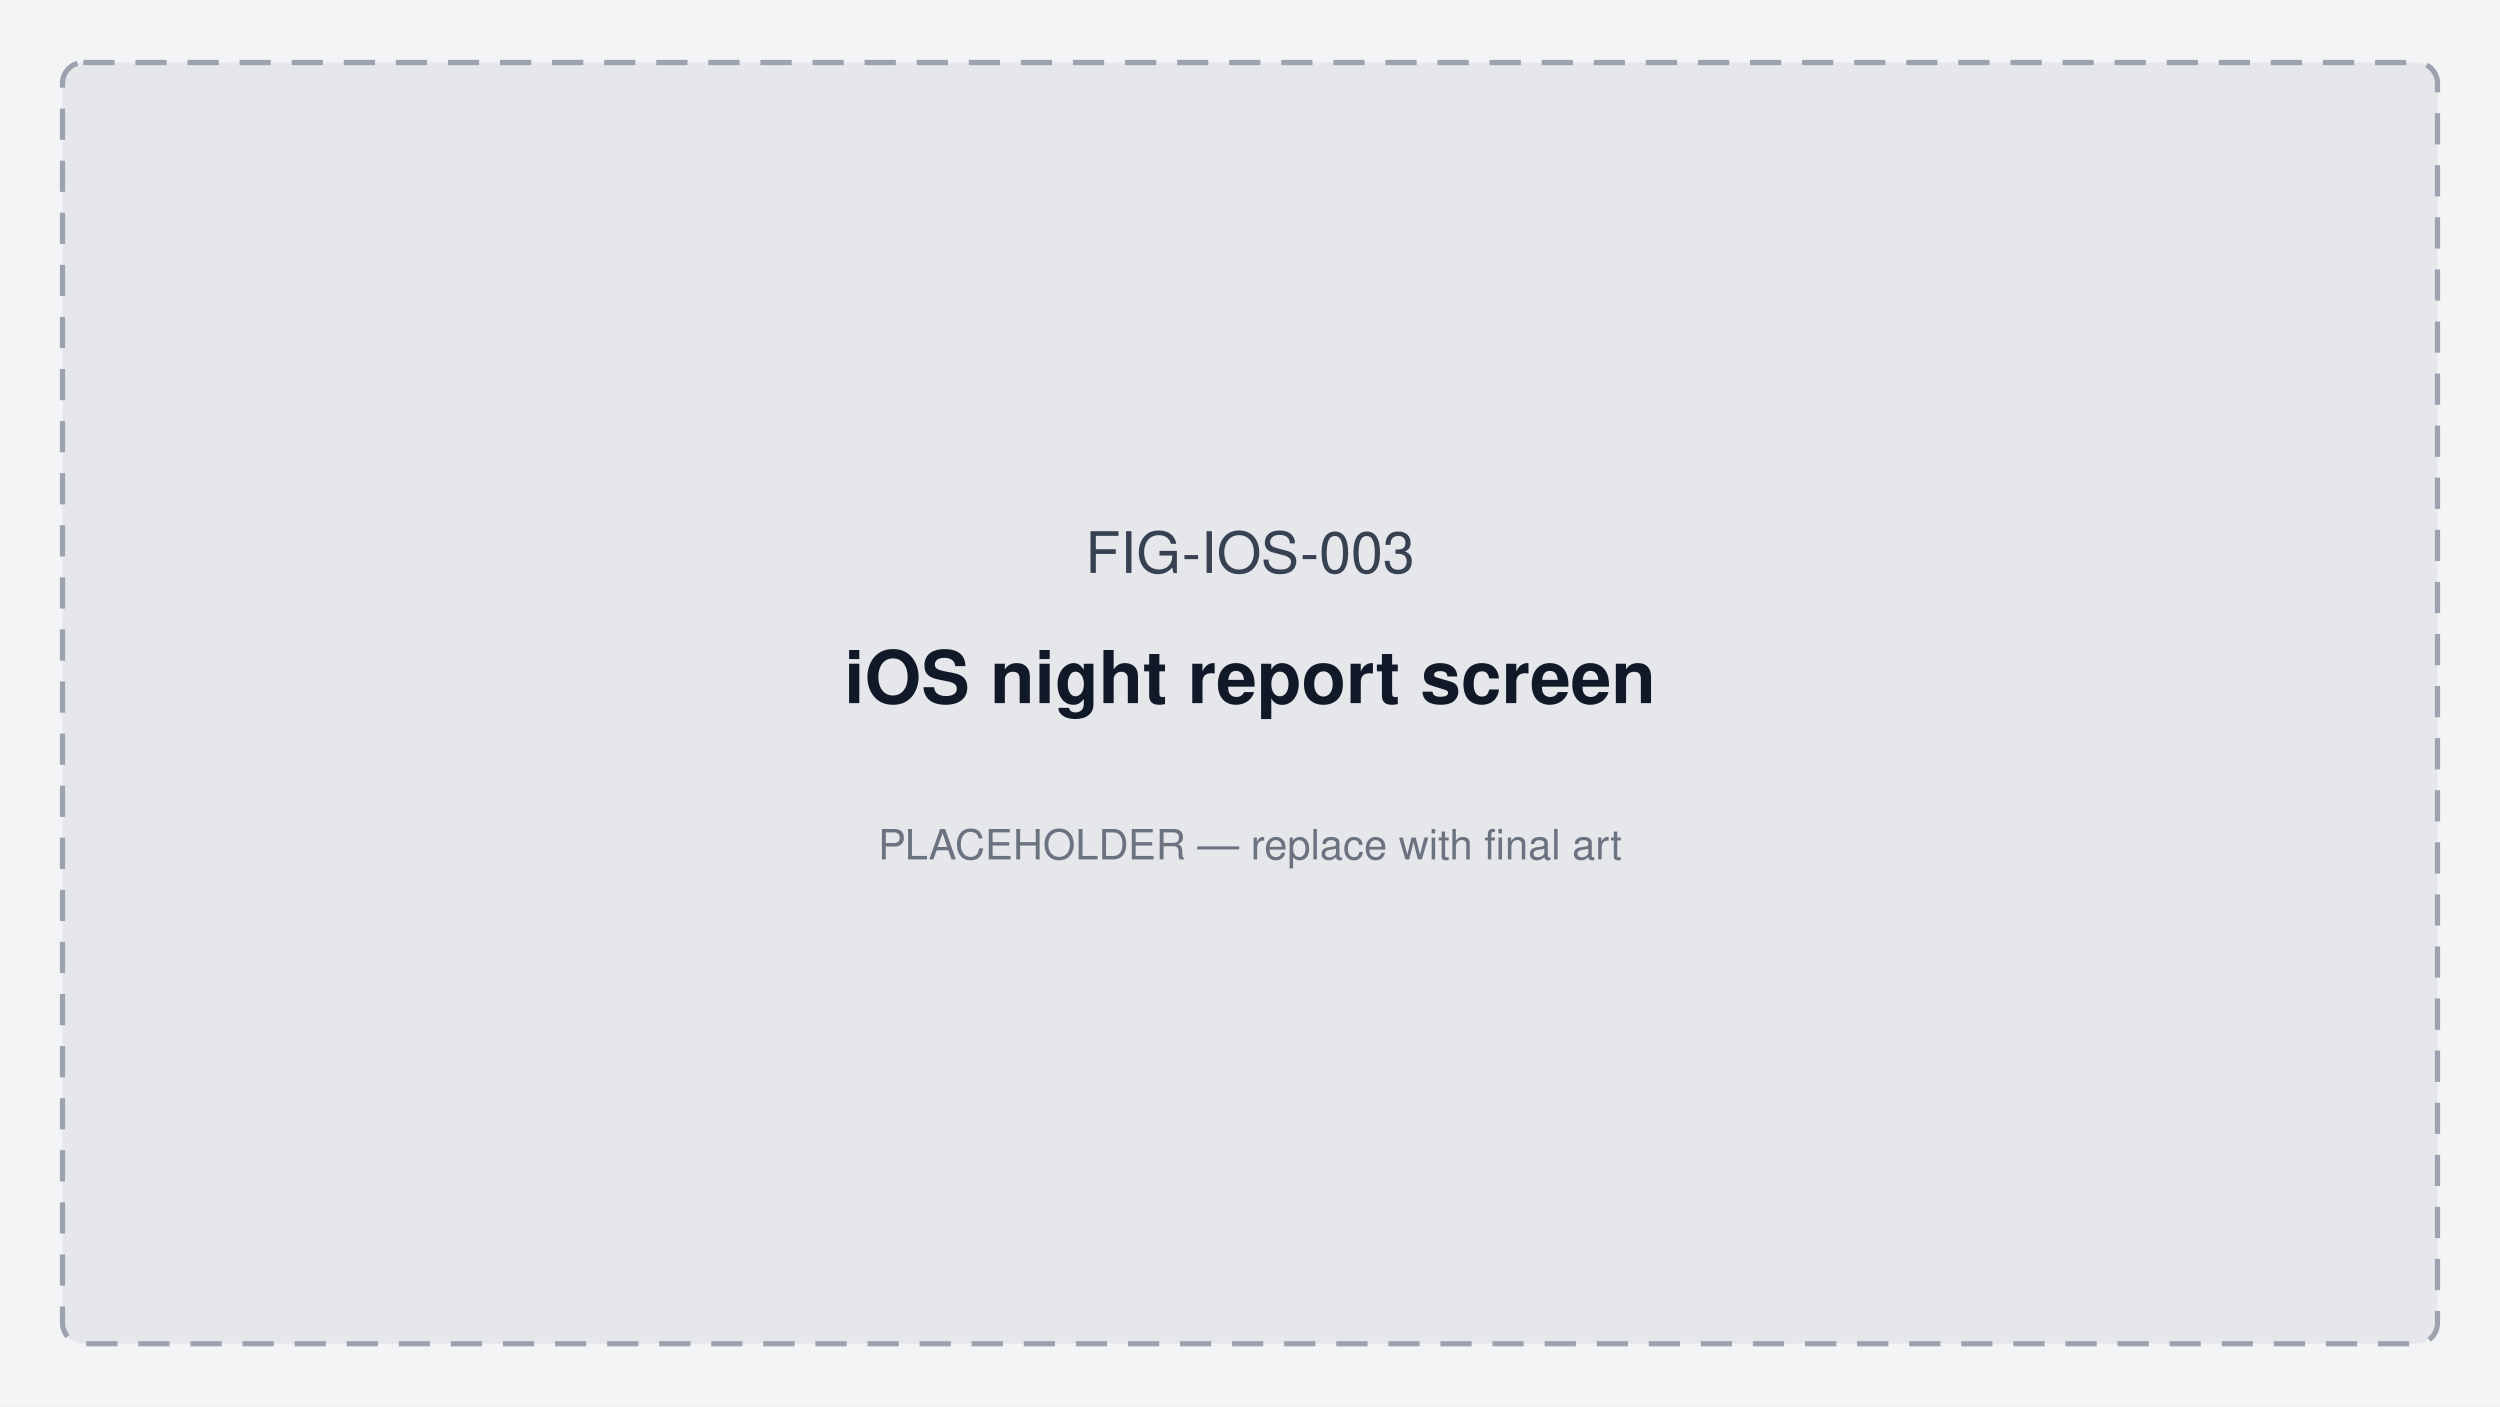
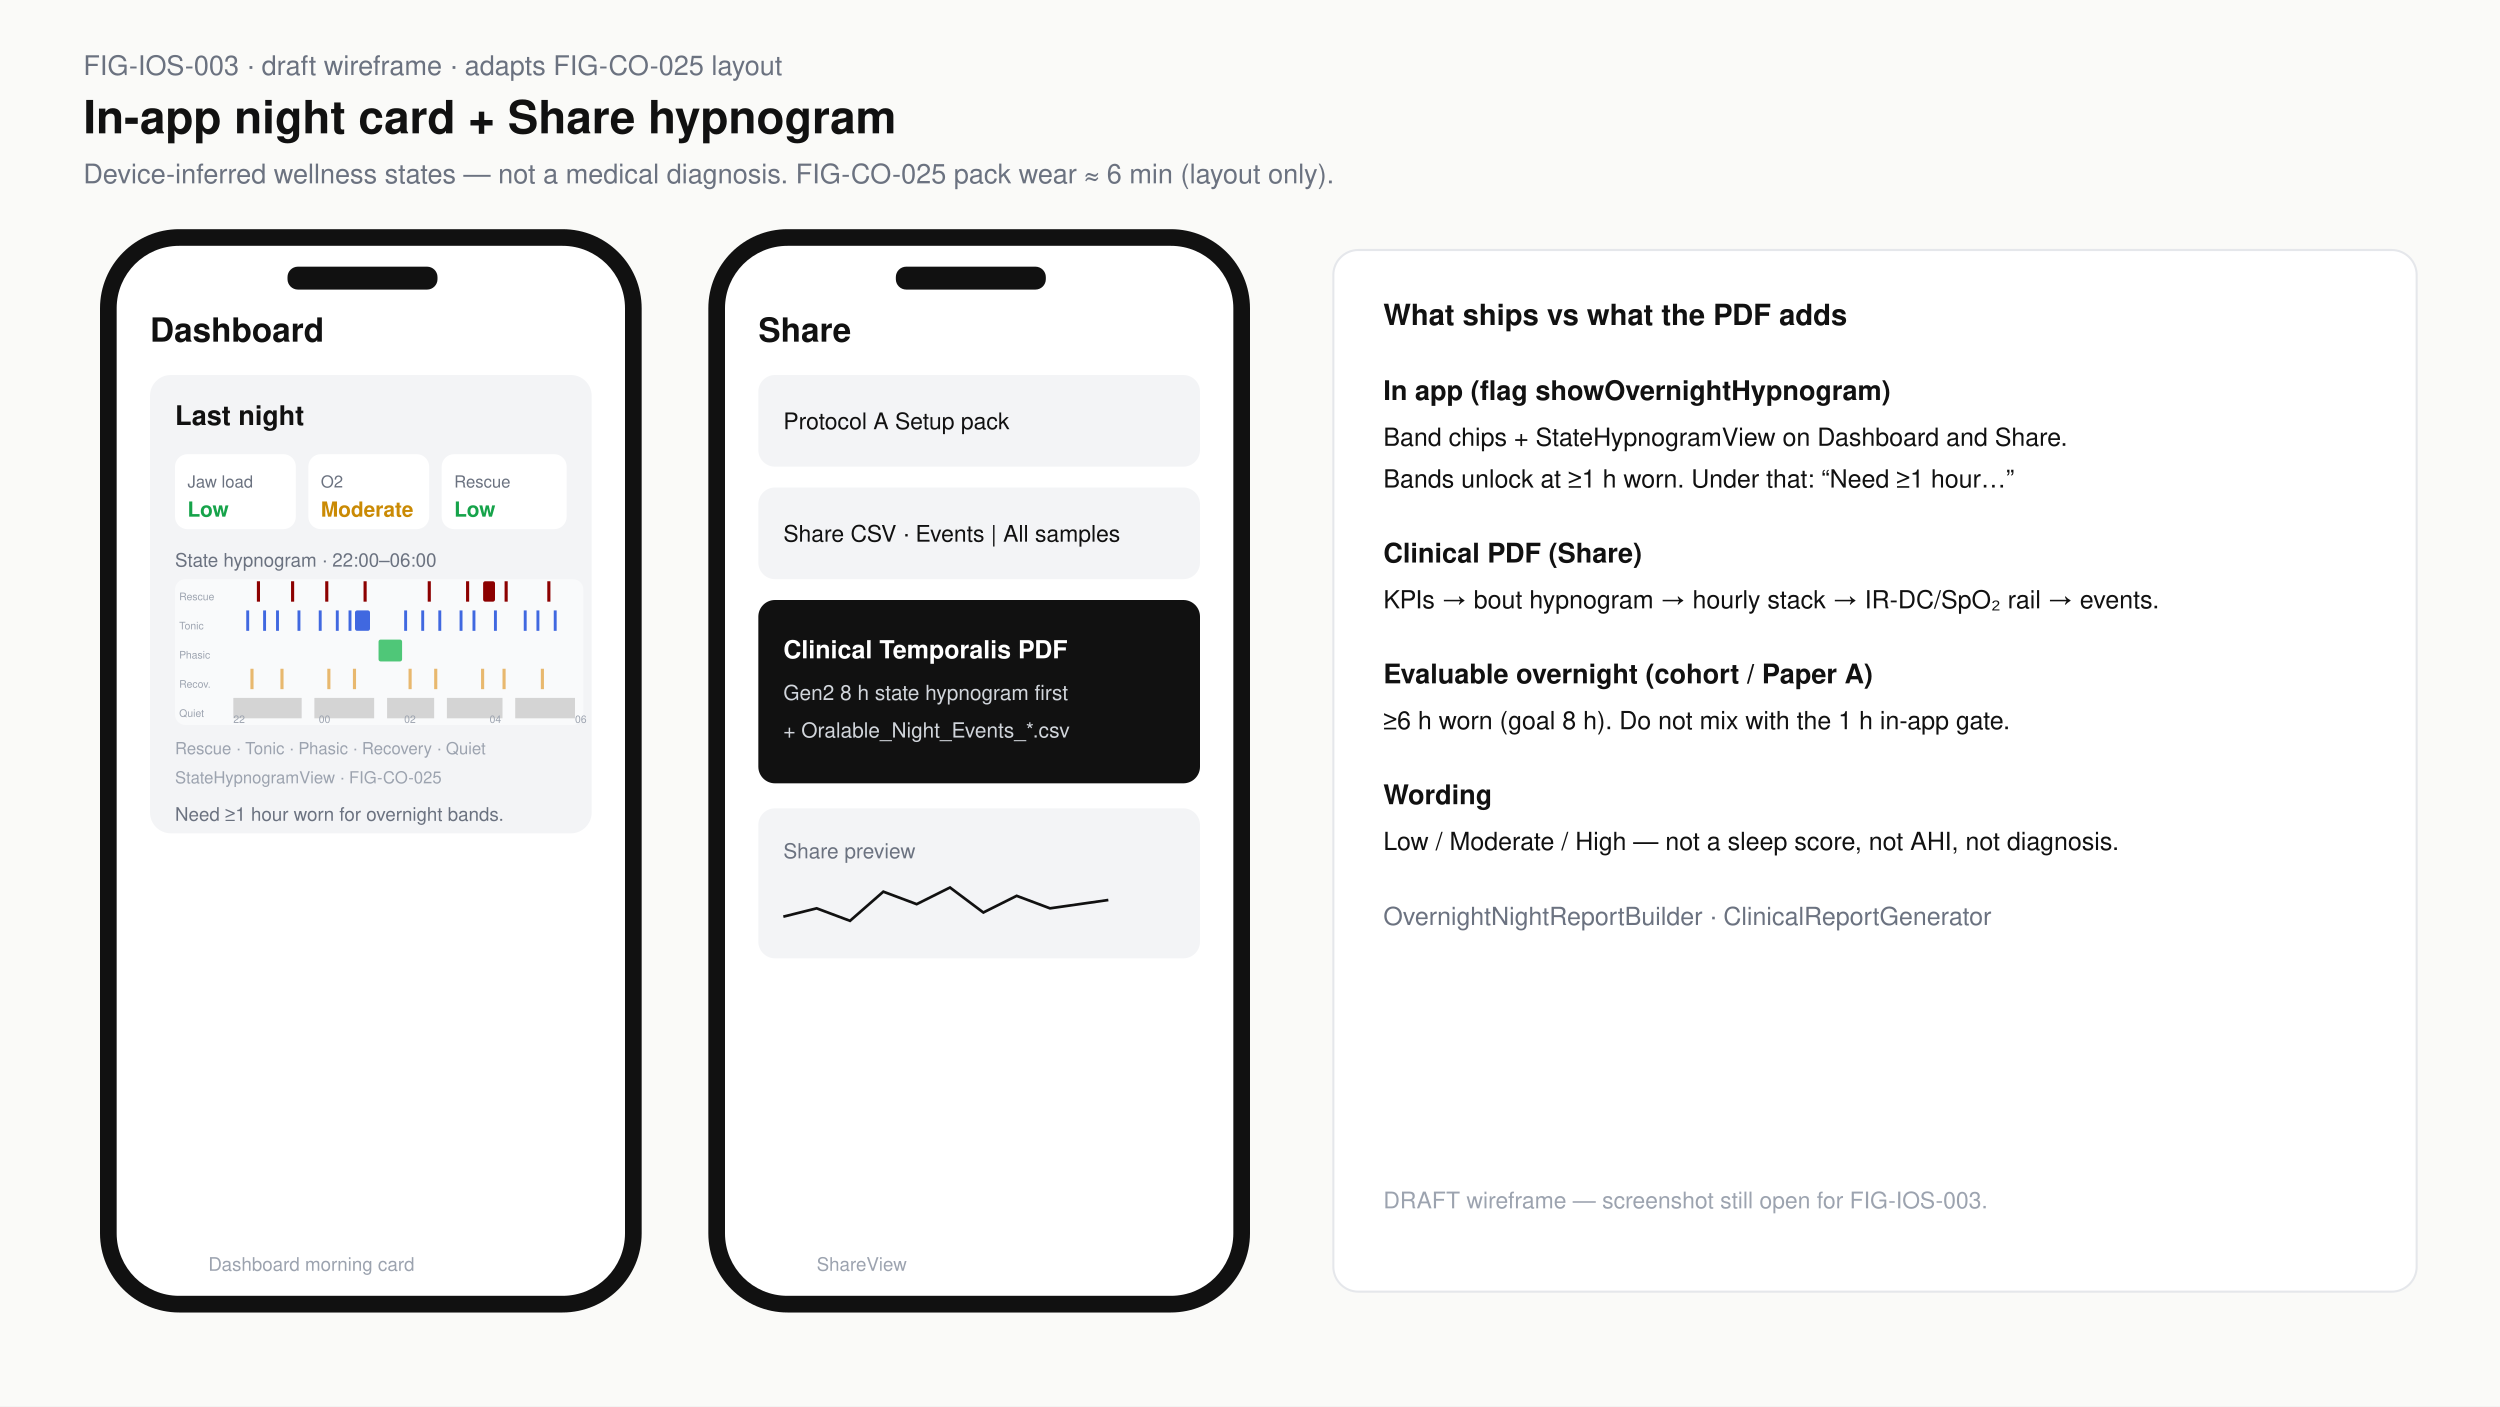
- <svg xmlns="http://www.w3.org/2000/svg" width="960" height="540" viewBox="0 0 960 540">
-   <rect width="960" height="540" fill="#F3F4F6" />
-   <rect x="24" y="24" width="912" height="492" fill="#E5E7EB" stroke="#9CA3AF" stroke-width="2" stroke-dasharray="12 8" rx="8" />
-   <text x="480" y="220" text-anchor="middle" font-family="Helvetica, Arial, sans-serif" font-size="22" fill="#374151">FIG-IOS-003</text>
-   <text x="480" y="270" text-anchor="middle" font-family="Helvetica, Arial, sans-serif" font-size="28" font-weight="bold" fill="#111827">iOS night report screen</text>
-   <text x="480" y="330" text-anchor="middle" font-family="Helvetica, Arial, sans-serif" font-size="16" fill="#6B7280">PLACEHOLDER — replace with final art</text>
+ <svg xmlns="http://www.w3.org/2000/svg" width="1200" height="675" viewBox="0 0 1200 675">
+   <rect width="1200" height="675" fill="#FAFAF8" />
+   <text x="40" y="36" font-family="Helvetica, Arial, sans-serif" font-size="13" fill="#6B7280">FIG-IOS-003 · draft wireframe · adapts FIG-CO-025 layout</text>
+   <text x="40" y="64" font-family="Helvetica, Arial, sans-serif" font-size="22" font-weight="bold" fill="#111111">In-app night card + Share hypnogram</text>
+   <text x="40" y="88" font-family="Helvetica, Arial, sans-serif" font-size="13" fill="#6B7280">Device-inferred wellness states — not a medical diagnosis. FIG-CO-025 pack wear ≈ 6 min (layout only).</text>
+   <rect x="48" y="110" width="260" height="520" rx="38" fill="#111111" />
+   <rect x="56" y="118" width="244" height="504" rx="30" fill="#FFFFFF" />
+   <rect x="138" y="128" width="72" height="11" rx="5" fill="#111111" />
+   <text x="72" y="164" font-family="Helvetica, Arial, sans-serif" font-size="16" font-weight="bold" fill="#111111">Dashboard</text>
+   <rect x="72" y="180" width="212" height="220" rx="10" fill="#F3F4F6" />
+   <text x="84" y="204" font-family="Helvetica, Arial, sans-serif" font-size="13" font-weight="bold" fill="#111111">Last night</text>
+   <rect x="84" y="218" width="58" height="36" rx="6" fill="#FFFFFF" />
+   <text x="90" y="234" font-family="Helvetica, Arial, sans-serif" font-size="8" fill="#6B7280">Jaw load</text>
+   <text x="90" y="248" font-family="Helvetica, Arial, sans-serif" font-size="10" font-weight="bold" fill="#16A34A">Low</text>
+   <rect x="148" y="218" width="58" height="36" rx="6" fill="#FFFFFF" />
+   <text x="154" y="234" font-family="Helvetica, Arial, sans-serif" font-size="8" fill="#6B7280">O2</text>
+   <text x="154" y="248" font-family="Helvetica, Arial, sans-serif" font-size="10" font-weight="bold" fill="#CA8A04">Moderate</text>
+   <rect x="212" y="218" width="60" height="36" rx="6" fill="#FFFFFF" />
+   <text x="218" y="234" font-family="Helvetica, Arial, sans-serif" font-size="8" fill="#6B7280">Rescue</text>
+   <text x="218" y="248" font-family="Helvetica, Arial, sans-serif" font-size="10" font-weight="bold" fill="#16A34A">Low</text>
+   <text x="84" y="272" font-family="Helvetica, Arial, sans-serif" font-size="9" fill="#6B7280">State hypnogram · 22:00–06:00</text>
+   <rect x="84" y="278" width="196" height="70" rx="5" fill="#F9FAFB" />
+   <text x="86" y="288.1" font-family="Helvetica, Arial, sans-serif" font-size="5" fill="#9CA3AF">Rescue</text>
+   <text x="86" y="302.1" font-family="Helvetica, Arial, sans-serif" font-size="5" fill="#9CA3AF">Tonic</text>
+   <text x="86" y="316.1" font-family="Helvetica, Arial, sans-serif" font-size="5" fill="#9CA3AF">Phasic</text>
+   <text x="86" y="330.1" font-family="Helvetica, Arial, sans-serif" font-size="5" fill="#9CA3AF">Recov.</text>
+   <text x="86" y="344.1" font-family="Helvetica, Arial, sans-serif" font-size="5" fill="#9CA3AF">Quiet</text>
+   <rect x="112.0" y="335.0" width="32.8" height="9.8" fill="#D4D4D4" />
+   <rect x="150.9" y="335.0" width="28.7" height="9.8" fill="#D4D4D4" />
+   <rect x="185.8" y="335.0" width="22.6" height="9.8" fill="#D4D4D4" />
+   <rect x="214.5" y="335.0" width="26.7" height="9.8" fill="#D4D4D4" />
+   <rect x="247.3" y="335.0" width="28.7" height="9.8" fill="#D4D4D4" />
+   <rect x="120.2" y="321.0" width="1.5" height="9.8" fill="#E8B86E" />
+   <rect x="134.6" y="321.0" width="1.5" height="9.8" fill="#E8B86E" />
+   <rect x="157.1" y="321.0" width="1.5" height="9.8" fill="#E8B86E" />
+   <rect x="169.4" y="321.0" width="1.5" height="9.8" fill="#E8B86E" />
+   <rect x="196.1" y="321.0" width="1.5" height="9.8" fill="#E8B86E" />
+   <rect x="208.4" y="321.0" width="1.5" height="9.8" fill="#E8B86E" />
+   <rect x="230.9" y="321.0" width="1.5" height="9.8" fill="#E8B86E" />
+   <rect x="241.2" y="321.0" width="1.5" height="9.8" fill="#E8B86E" />
+   <rect x="259.6" y="321.0" width="1.5" height="9.8" fill="#E8B86E" />
+   <rect x="181.7" y="307.0" width="11.3" height="10.5" rx="1" fill="#4FC778" />
+   <rect x="118.2" y="293.0" width="1.4" height="9.8" fill="#4068E0" />
+   <rect x="126.3" y="293.0" width="1.4" height="9.8" fill="#4068E0" />
+   <rect x="132.5" y="293.0" width="1.4" height="9.8" fill="#4068E0" />
+   <rect x="142.8" y="293.0" width="1.4" height="9.8" fill="#4068E0" />
+   <rect x="153.0" y="293.0" width="1.4" height="9.8" fill="#4068E0" />
+   <rect x="161.2" y="293.0" width="1.4" height="9.8" fill="#4068E0" />
+   <rect x="167.3" y="293.0" width="1.4" height="9.8" fill="#4068E0" />
+   <rect x="194.0" y="293.0" width="1.4" height="9.8" fill="#4068E0" />
+   <rect x="202.2" y="293.0" width="1.4" height="9.8" fill="#4068E0" />
+   <rect x="210.4" y="293.0" width="1.4" height="9.8" fill="#4068E0" />
+   <rect x="220.6" y="293.0" width="1.4" height="9.8" fill="#4068E0" />
+   <rect x="226.8" y="293.0" width="1.4" height="9.8" fill="#4068E0" />
+   <rect x="237.1" y="293.0" width="1.4" height="9.8" fill="#4068E0" />
+   <rect x="251.4" y="293.0" width="1.4" height="9.8" fill="#4068E0" />
+   <rect x="257.5" y="293.0" width="1.4" height="9.8" fill="#4068E0" />
+   <rect x="265.8" y="293.0" width="1.4" height="9.8" fill="#4068E0" />
+   <rect x="170.4" y="293.0" width="7.2" height="9.8" rx="1" fill="#4068E0" />
+   <rect x="123.3" y="279.0" width="1.5" height="9.8" fill="#8C0000" />
+   <rect x="139.7" y="279.0" width="1.5" height="9.8" fill="#8C0000" />
+   <rect x="156.1" y="279.0" width="1.5" height="9.8" fill="#8C0000" />
+   <rect x="174.5" y="279.0" width="1.5" height="9.8" fill="#8C0000" />
+   <rect x="205.3" y="279.0" width="1.5" height="9.8" fill="#8C0000" />
+   <rect x="223.7" y="279.0" width="1.5" height="9.8" fill="#8C0000" />
+   <rect x="242.2" y="279.0" width="1.5" height="9.8" fill="#8C0000" />
+   <rect x="262.7" y="279.0" width="1.5" height="9.8" fill="#8C0000" />
+   <rect x="231.9" y="279.0" width="5.7" height="9.8" rx="1" fill="#8C0000" />
+   <text x="112.0" y="347.0" font-family="Helvetica, Arial, sans-serif" font-size="5" fill="#9CA3AF">22</text>
+   <text x="153.0" y="347.0" font-family="Helvetica, Arial, sans-serif" font-size="5" fill="#9CA3AF">00</text>
+   <text x="194.0" y="347.0" font-family="Helvetica, Arial, sans-serif" font-size="5" fill="#9CA3AF">02</text>
+   <text x="235.0" y="347.0" font-family="Helvetica, Arial, sans-serif" font-size="5" fill="#9CA3AF">04</text>
+   <text x="276.0" y="347.0" font-family="Helvetica, Arial, sans-serif" font-size="5" fill="#9CA3AF">06</text>
+   <text x="84" y="362" font-family="Helvetica, Arial, sans-serif" font-size="8" fill="#9CA3AF">Rescue · Tonic · Phasic · Recovery · Quiet</text>
+   <text x="84" y="376" font-family="Helvetica, Arial, sans-serif" font-size="8" fill="#9CA3AF">StateHypnogramView · FIG-CO-025</text>
+   <text x="84" y="394" font-family="Helvetica, Arial, sans-serif" font-size="9" fill="#6B7280">Need ≥1 hour worn for overnight bands.</text>
+   <text x="100" y="610" font-family="Helvetica, Arial, sans-serif" font-size="9" fill="#9CA3AF">Dashboard morning card</text>
+   <rect x="340" y="110" width="260" height="520" rx="38" fill="#111111" />
+   <rect x="348" y="118" width="244" height="504" rx="30" fill="#FFFFFF" />
+   <rect x="430" y="128" width="72" height="11" rx="5" fill="#111111" />
+   <text x="364" y="164" font-family="Helvetica, Arial, sans-serif" font-size="16" font-weight="bold" fill="#111111">Share</text>
+   <rect x="364" y="180" width="212" height="44" rx="8" fill="#F3F4F6" />
+   <text x="376" y="206" font-family="Helvetica, Arial, sans-serif" font-size="11" fill="#111111">Protocol A Setup pack</text>
+   <rect x="364" y="234" width="212" height="44" rx="8" fill="#F3F4F6" />
+   <text x="376" y="260" font-family="Helvetica, Arial, sans-serif" font-size="11" fill="#111111">Share CSV  ·  Events | All samples</text>
+   <rect x="364" y="288" width="212" height="88" rx="8" fill="#111111" />
+   <text x="376" y="316" font-family="Helvetica, Arial, sans-serif" font-size="12" font-weight="bold" fill="#FFFFFF">Clinical Temporalis PDF</text>
+   <text x="376" y="336" font-family="Helvetica, Arial, sans-serif" font-size="10" fill="#D1D5DB">Gen2 8 h state hypnogram first</text>
+   <text x="376" y="354" font-family="Helvetica, Arial, sans-serif" font-size="10" fill="#D1D5DB">+ Oralable_Night_Events_*.csv</text>
+   <rect x="364" y="388" width="212" height="72" rx="8" fill="#F3F4F6" />
+   <text x="376" y="412" font-family="Helvetica, Arial, sans-serif" font-size="10" fill="#6B7280">Share preview</text>
+   <polyline points="376,440 392,436 408,442 424,428 440,434 456,426 472,438 488,430 504,436 532,432" fill="none" stroke="#111111" stroke-width="1.3" />
+   <text x="392" y="610" font-family="Helvetica, Arial, sans-serif" font-size="9" fill="#9CA3AF">ShareView</text>
+   <rect x="640" y="120" width="520" height="500" rx="12" fill="#FFFFFF" stroke="#E5E7EB" stroke-width="1" />
+   <text x="664" y="156" font-family="Helvetica, Arial, sans-serif" font-size="14" font-weight="bold" fill="#111111">What ships vs what the PDF adds</text>
+   <text x="664" y="192" font-family="Helvetica, Arial, sans-serif" font-size="13" font-weight="bold" fill="#111111">In app (flag showOvernightHypnogram)</text>
+   <text x="664" y="214" font-family="Helvetica, Arial, sans-serif" font-size="12" fill="#111111">Band chips + StateHypnogramView on Dashboard and Share.</text>
+   <text x="664" y="234" font-family="Helvetica, Arial, sans-serif" font-size="12" fill="#111111">Bands unlock at ≥1 h worn. Under that: “Need ≥1 hour…”</text>
+   <text x="664" y="270" font-family="Helvetica, Arial, sans-serif" font-size="13" font-weight="bold" fill="#111111">Clinical PDF (Share)</text>
+   <text x="664" y="292" font-family="Helvetica, Arial, sans-serif" font-size="12" fill="#111111">KPIs → bout hypnogram → hourly stack → IR-DC/SpO₂ rail → events.</text>
+   <text x="664" y="328" font-family="Helvetica, Arial, sans-serif" font-size="13" font-weight="bold" fill="#111111">Evaluable overnight (cohort / Paper A)</text>
+   <text x="664" y="350" font-family="Helvetica, Arial, sans-serif" font-size="12" fill="#111111">≥6 h worn (goal 8 h). Do not mix with the 1 h in-app gate.</text>
+   <text x="664" y="386" font-family="Helvetica, Arial, sans-serif" font-size="13" font-weight="bold" fill="#111111">Wording</text>
+   <text x="664" y="408" font-family="Helvetica, Arial, sans-serif" font-size="12" fill="#111111">Low / Moderate / High — not a sleep score, not AHI, not diagnosis.</text>
+   <text x="664" y="444" font-family="Helvetica, Arial, sans-serif" font-size="12" fill="#6B7280">OvernightNightReportBuilder · ClinicalReportGenerator</text>
+   <text x="664" y="580" font-family="Helvetica, Arial, sans-serif" font-size="11" fill="#9CA3AF">DRAFT wireframe — screenshot still open for FIG-IOS-003.</text>
</svg>
